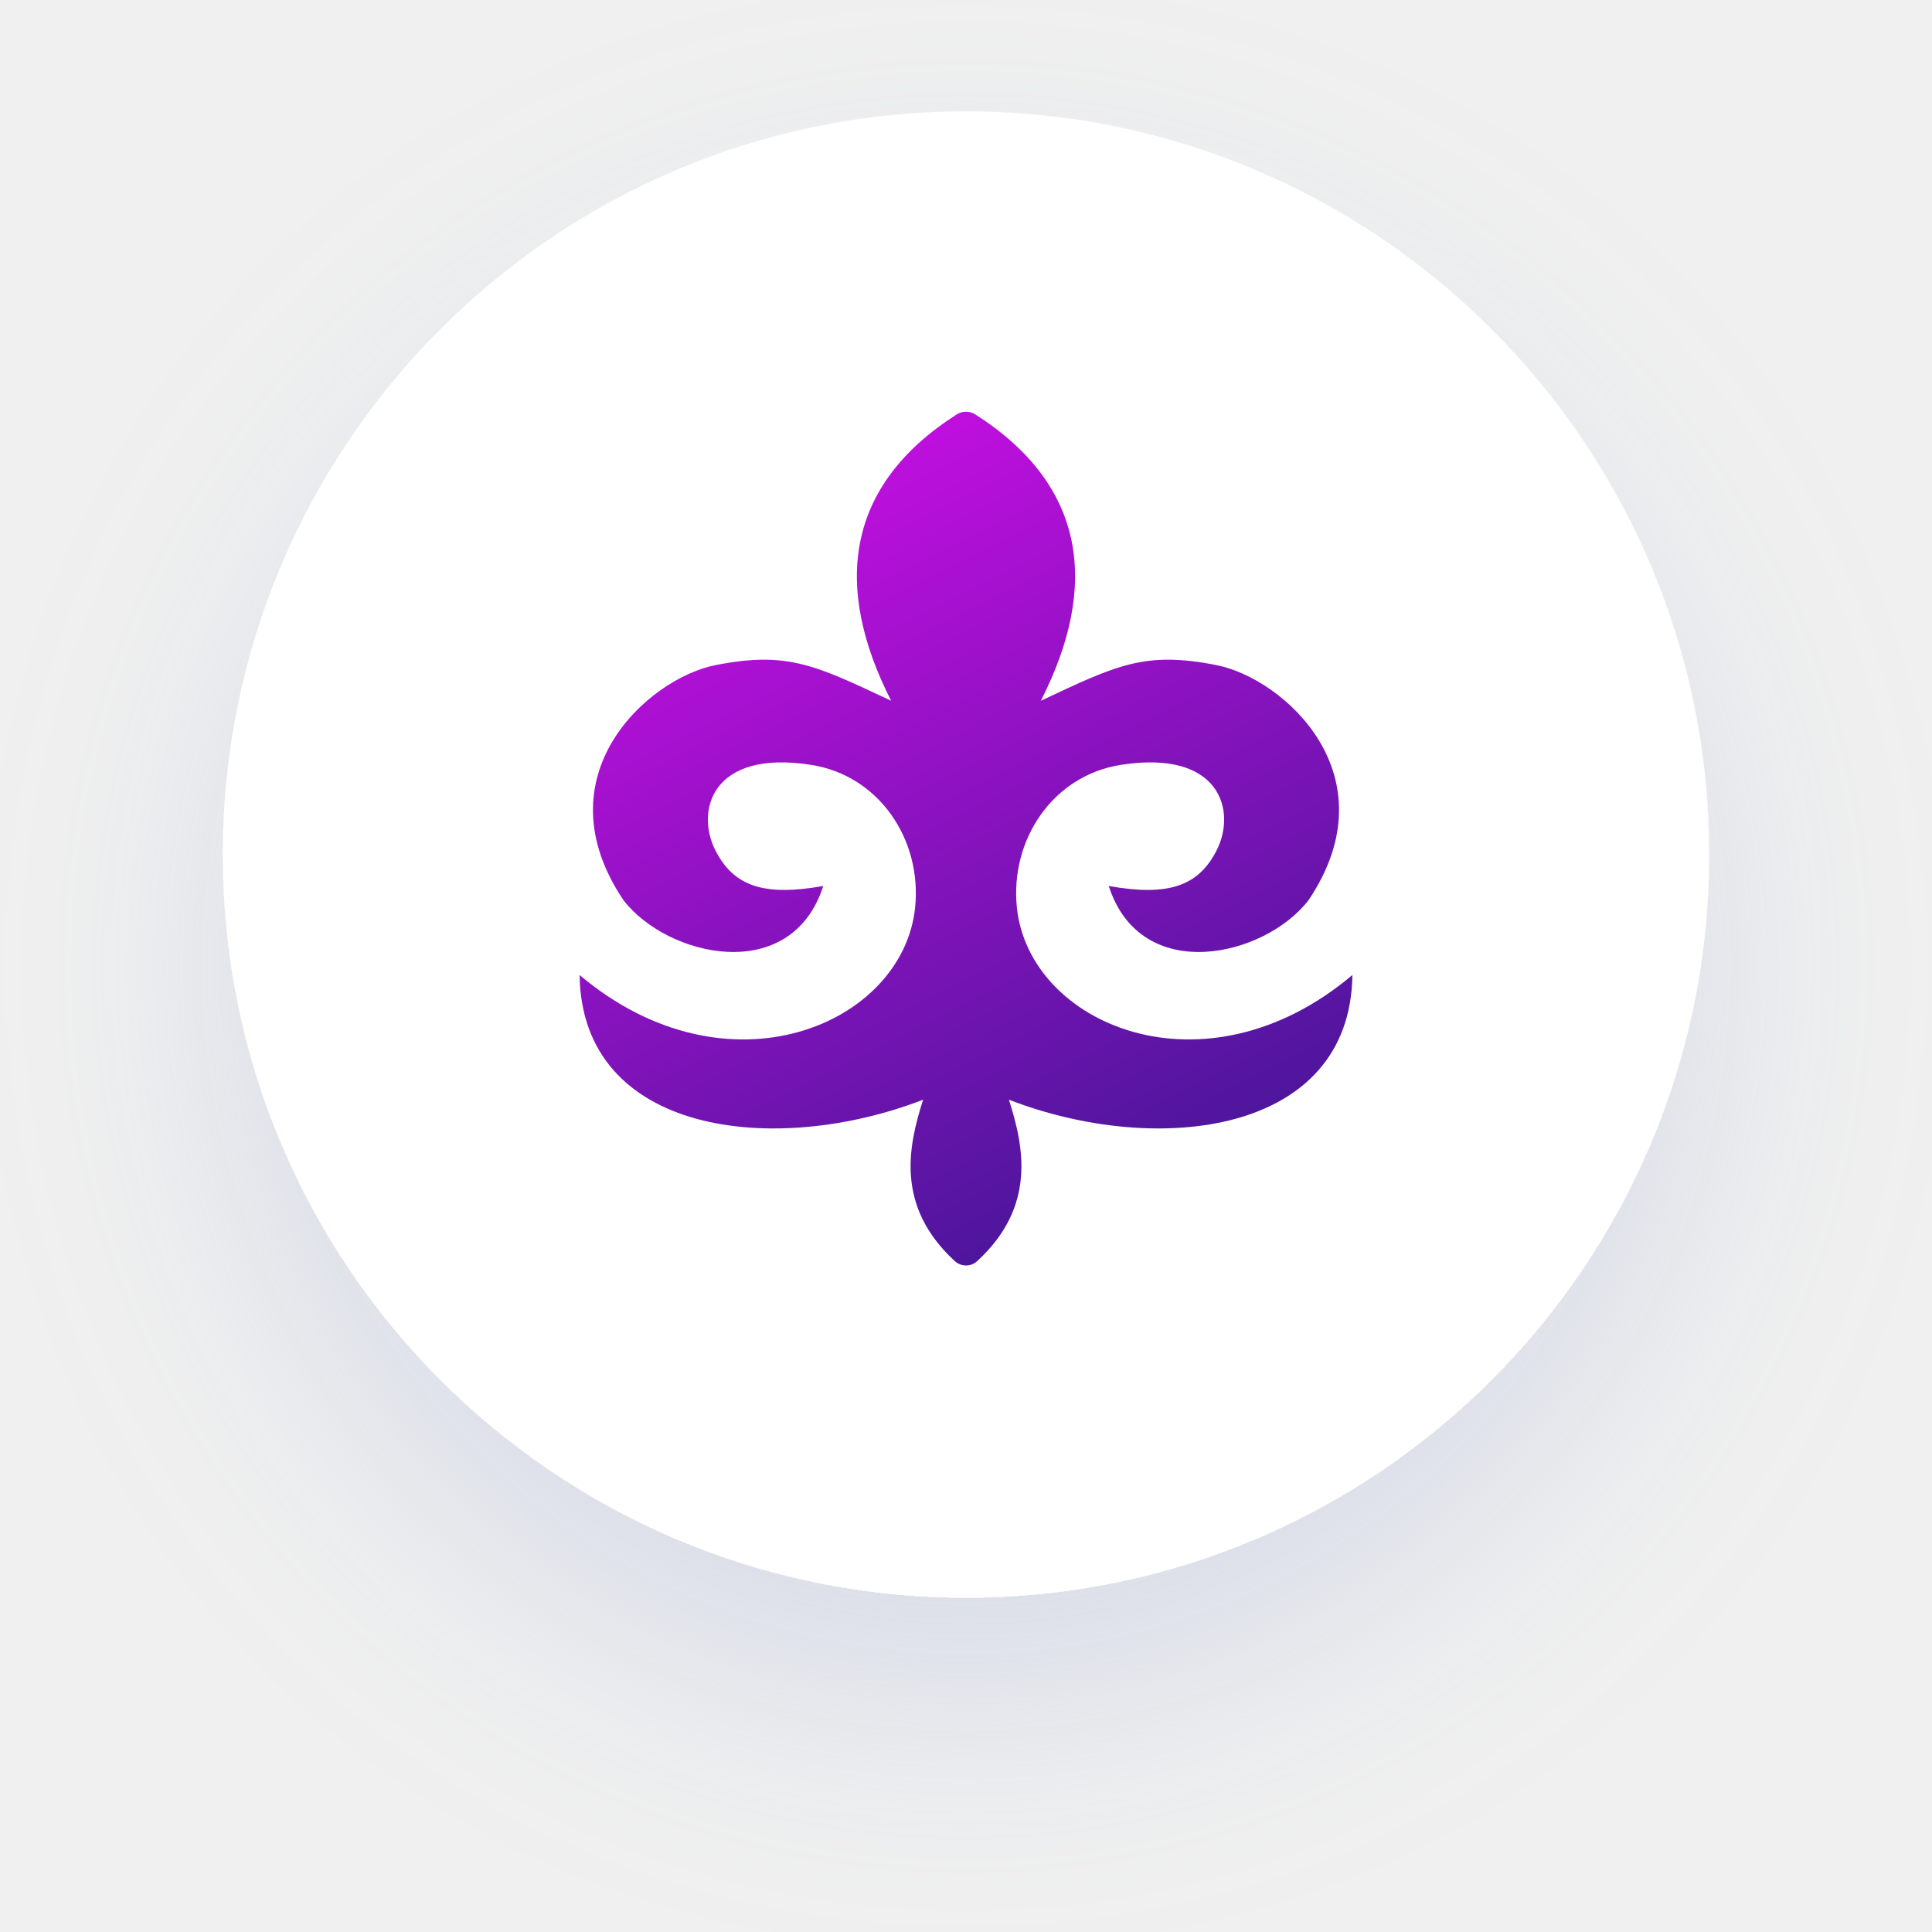
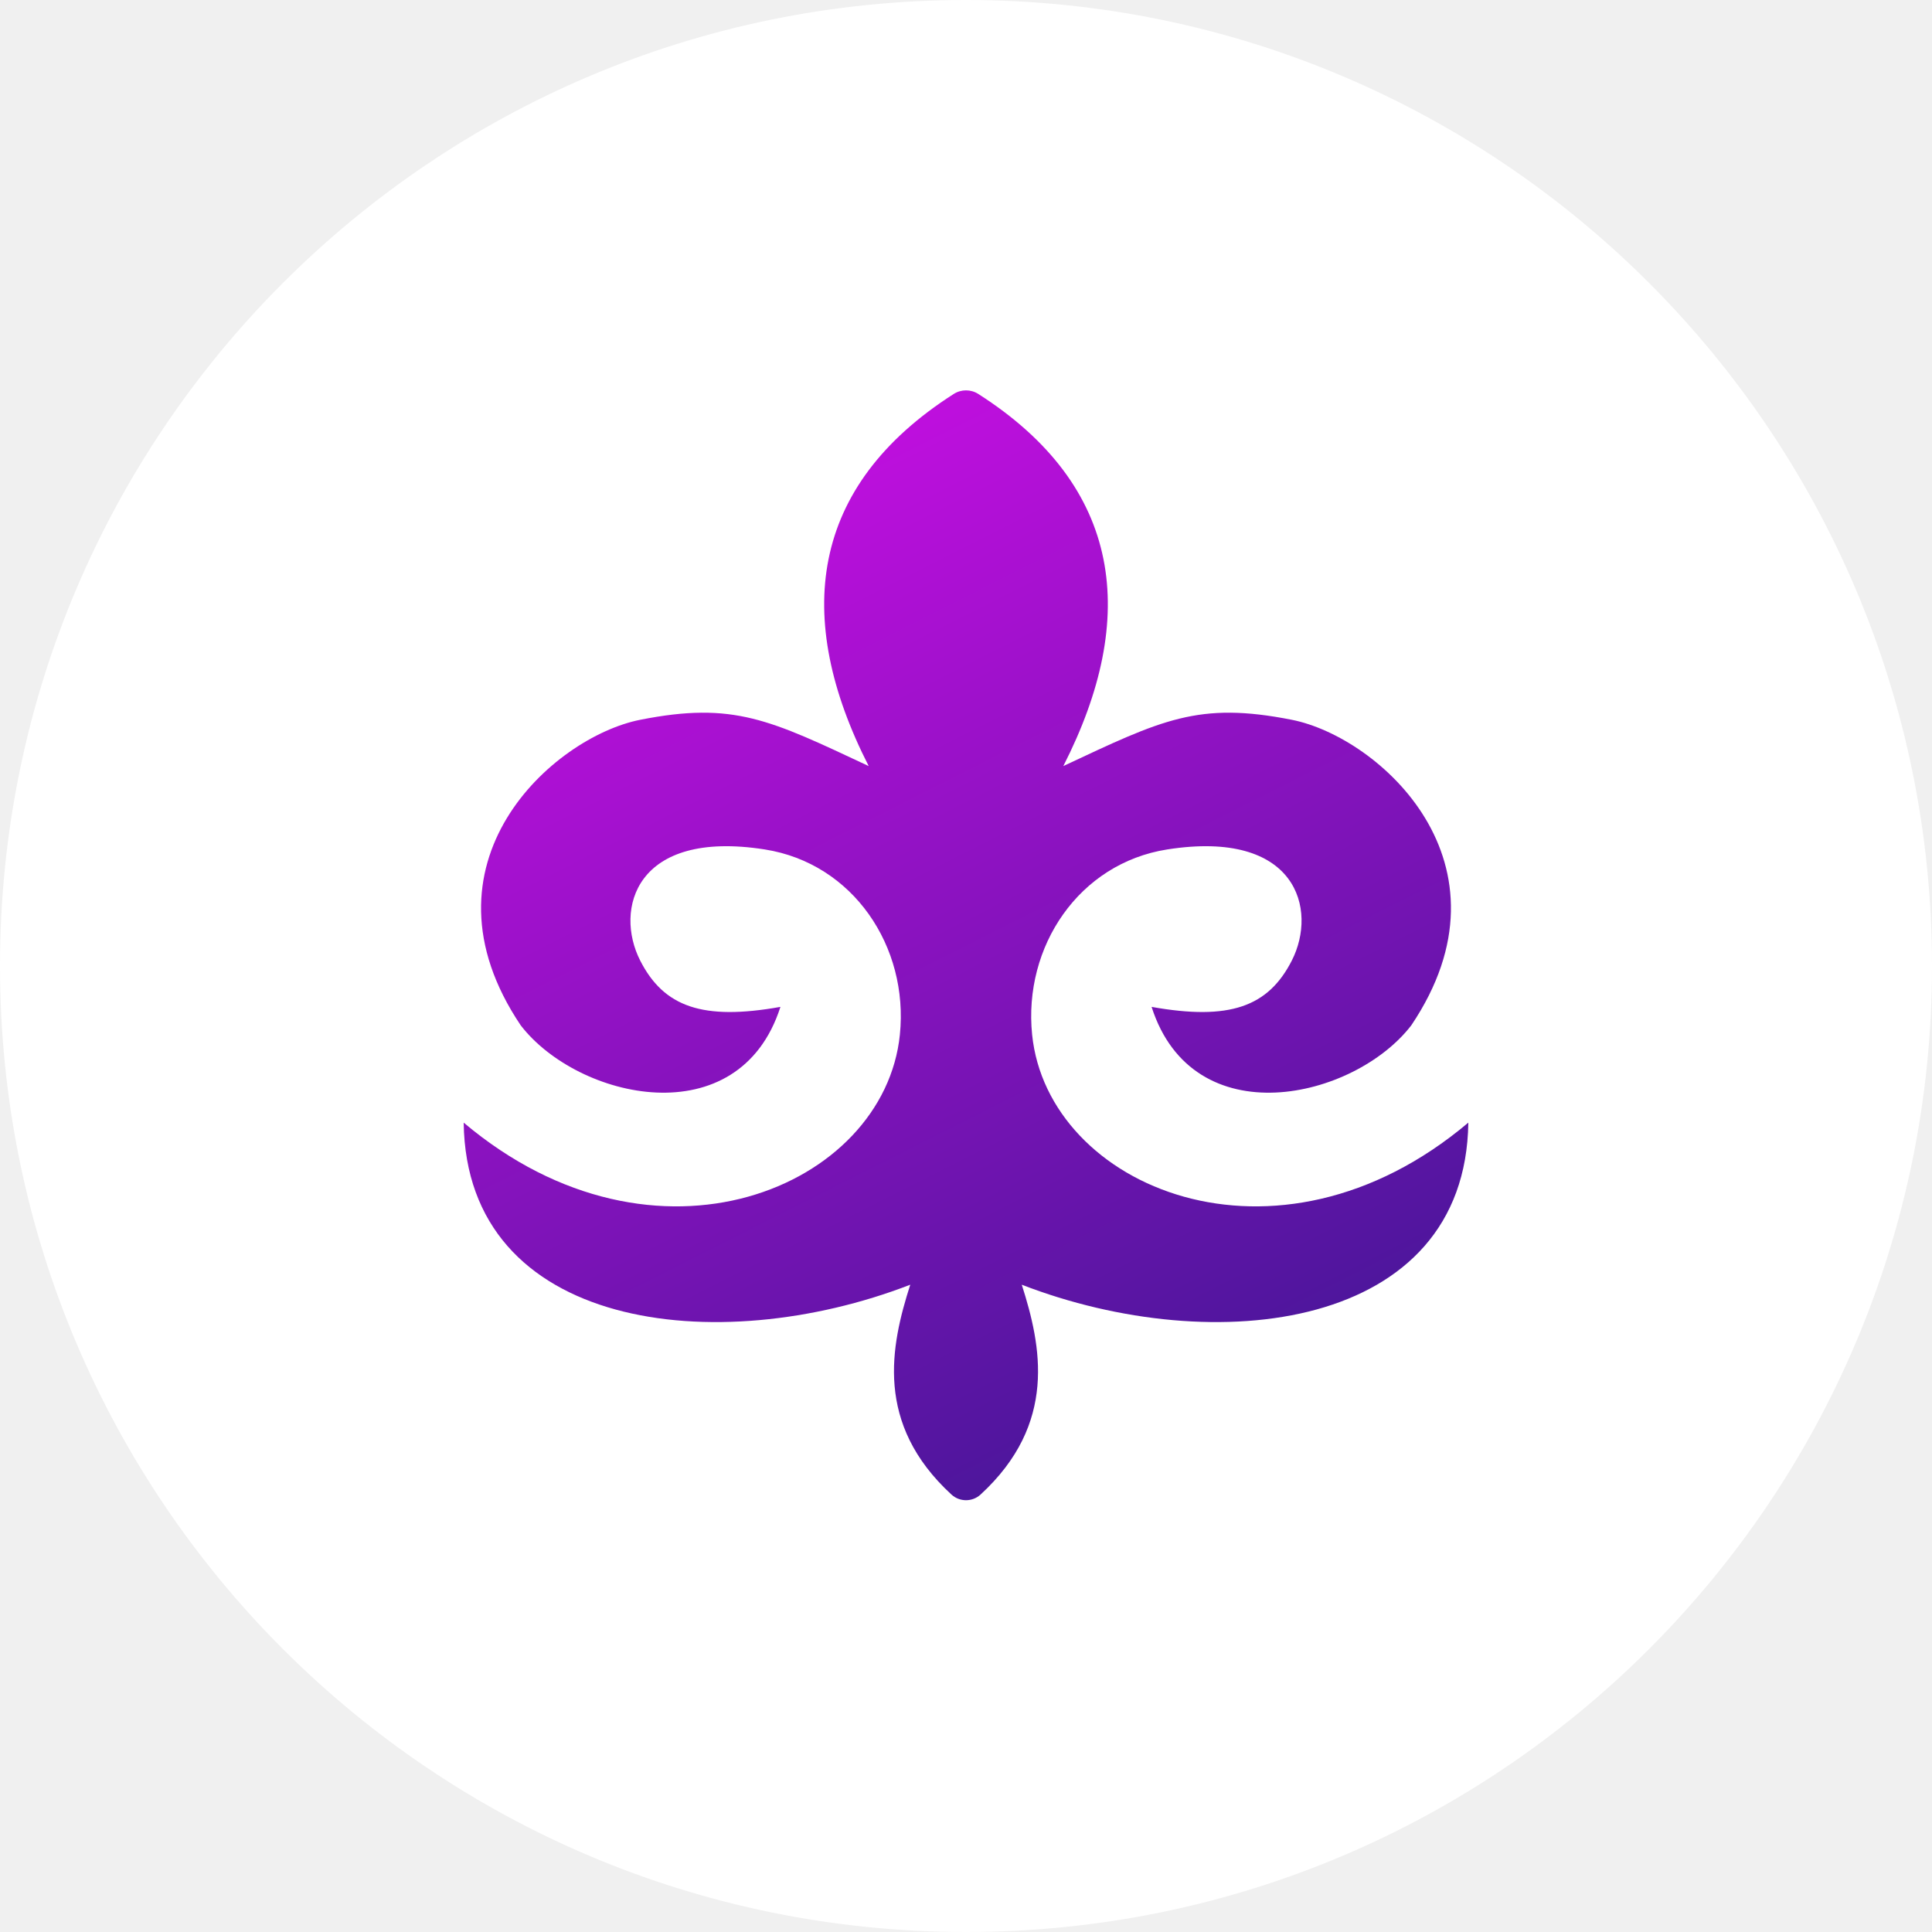
- <svg xmlns="http://www.w3.org/2000/svg" width="104" height="104" viewBox="0 0 104 104" fill="none">
-   <g filter="url(#filter0_d_1510_30419)">
-     <circle cx="52" cy="46" r="40" fill="white" />
-   </g>
-   <path d="M49.262 48.843C48.617 55.17 39.155 59.197 31.2 52.486C31.314 61.074 41.686 62.295 49.692 59.197C48.879 61.732 48.208 64.951 51.396 67.885C51.738 68.199 52.263 68.199 52.604 67.885C55.792 64.951 55.121 61.732 54.309 59.197C62.315 62.295 72.686 61.074 72.8 52.486C64.845 59.197 55.383 55.17 54.738 48.843C54.367 45.2 56.674 41.749 60.33 41.174C65.706 40.328 66.567 43.666 65.491 45.775C64.514 47.693 62.911 48.268 59.685 47.693C61.405 53.061 68.072 51.527 70.437 48.459C74.953 41.749 69.115 36.523 65.491 35.805C61.62 35.038 60.115 35.805 56.029 37.722C59.168 31.565 58.492 26.134 52.508 22.312C52.199 22.115 51.802 22.115 51.493 22.312C45.508 26.134 44.832 31.565 47.971 37.722C43.885 35.805 42.38 35.038 38.509 35.805C34.885 36.523 29.047 41.749 33.563 48.459C35.929 51.527 42.595 53.061 44.316 47.693C41.09 48.268 39.487 47.693 38.509 45.775C37.434 43.666 38.294 40.328 43.67 41.174C47.326 41.749 49.633 45.2 49.262 48.843Z" fill="url(#paint0_linear_1510_30419)" />
+ <svg xmlns="http://www.w3.org/2000/svg" width="80" height="80" viewBox="0 0 80 80" fill="none">
+   <circle cx="40" cy="40" r="40" fill="white" />
+   <path d="M37.262 42.843C36.617 49.17 27.155 53.197 19.2 46.486C19.314 55.074 29.686 56.295 37.692 53.197C36.879 55.732 36.208 58.951 39.396 61.885C39.738 62.199 40.263 62.199 40.604 61.885C43.792 58.951 43.121 55.732 42.309 53.197C50.315 56.295 60.686 55.074 60.8 46.486C52.845 53.197 43.383 49.17 42.738 42.843C42.367 39.2 44.674 35.749 48.33 35.174C53.706 34.328 54.566 37.666 53.491 39.775C52.514 41.693 50.911 42.268 47.685 41.693C49.405 47.061 56.072 45.527 58.437 42.459C62.953 35.749 57.115 30.523 53.491 29.805C49.62 29.038 48.115 29.805 44.029 31.722C47.168 25.565 46.492 20.134 40.508 16.312C40.199 16.115 39.802 16.115 39.493 16.312C33.508 20.134 32.832 25.565 35.971 31.722C31.885 29.805 30.38 29.038 26.509 29.805C22.885 30.523 17.047 35.749 21.563 42.459C23.929 45.527 30.595 47.061 32.316 41.693C29.09 42.268 27.487 41.693 26.509 39.775C25.434 37.666 26.294 34.328 31.67 35.174C35.326 35.749 37.633 39.2 37.262 42.843Z" fill="url(#paint0_linear_1510_30419)" />
  <defs>
-     <filter id="filter0_d_1510_30419" x="0" y="0" width="104" height="104" filterUnits="userSpaceOnUse" color-interpolation-filters="sRGB">
-       <feFlood flood-opacity="0" result="BackgroundImageFix" />
-       <feColorMatrix in="SourceAlpha" type="matrix" values="0 0 0 0 0 0 0 0 0 0 0 0 0 0 0 0 0 0 127 0" result="hardAlpha" />
-       <feOffset dy="6" />
-       <feGaussianBlur stdDeviation="6" />
-       <feComposite in2="hardAlpha" operator="out" />
-       <feColorMatrix type="matrix" values="0 0 0 0 0.578 0 0 0 0 0.645 0 0 0 0 0.817 0 0 0 0.25 0" />
-       <feBlend mode="normal" in2="BackgroundImageFix" result="effect1_dropShadow_1510_30419" />
-       <feBlend mode="normal" in="SourceGraphic" in2="effect1_dropShadow_1510_30419" result="shape" />
-     </filter>
-     <linearGradient id="paint0_linear_1510_30419" x1="43.193" y1="24.299" x2="63.562" y2="64.635" gradientUnits="userSpaceOnUse">
+     <linearGradient id="paint0_linear_1510_30419" x1="31.193" y1="18.299" x2="51.562" y2="58.635" gradientUnits="userSpaceOnUse">
      <stop stop-color="#C40FE1" />
      <stop offset="1" stop-color="#481699" />
    </linearGradient>
  </defs>
</svg>
